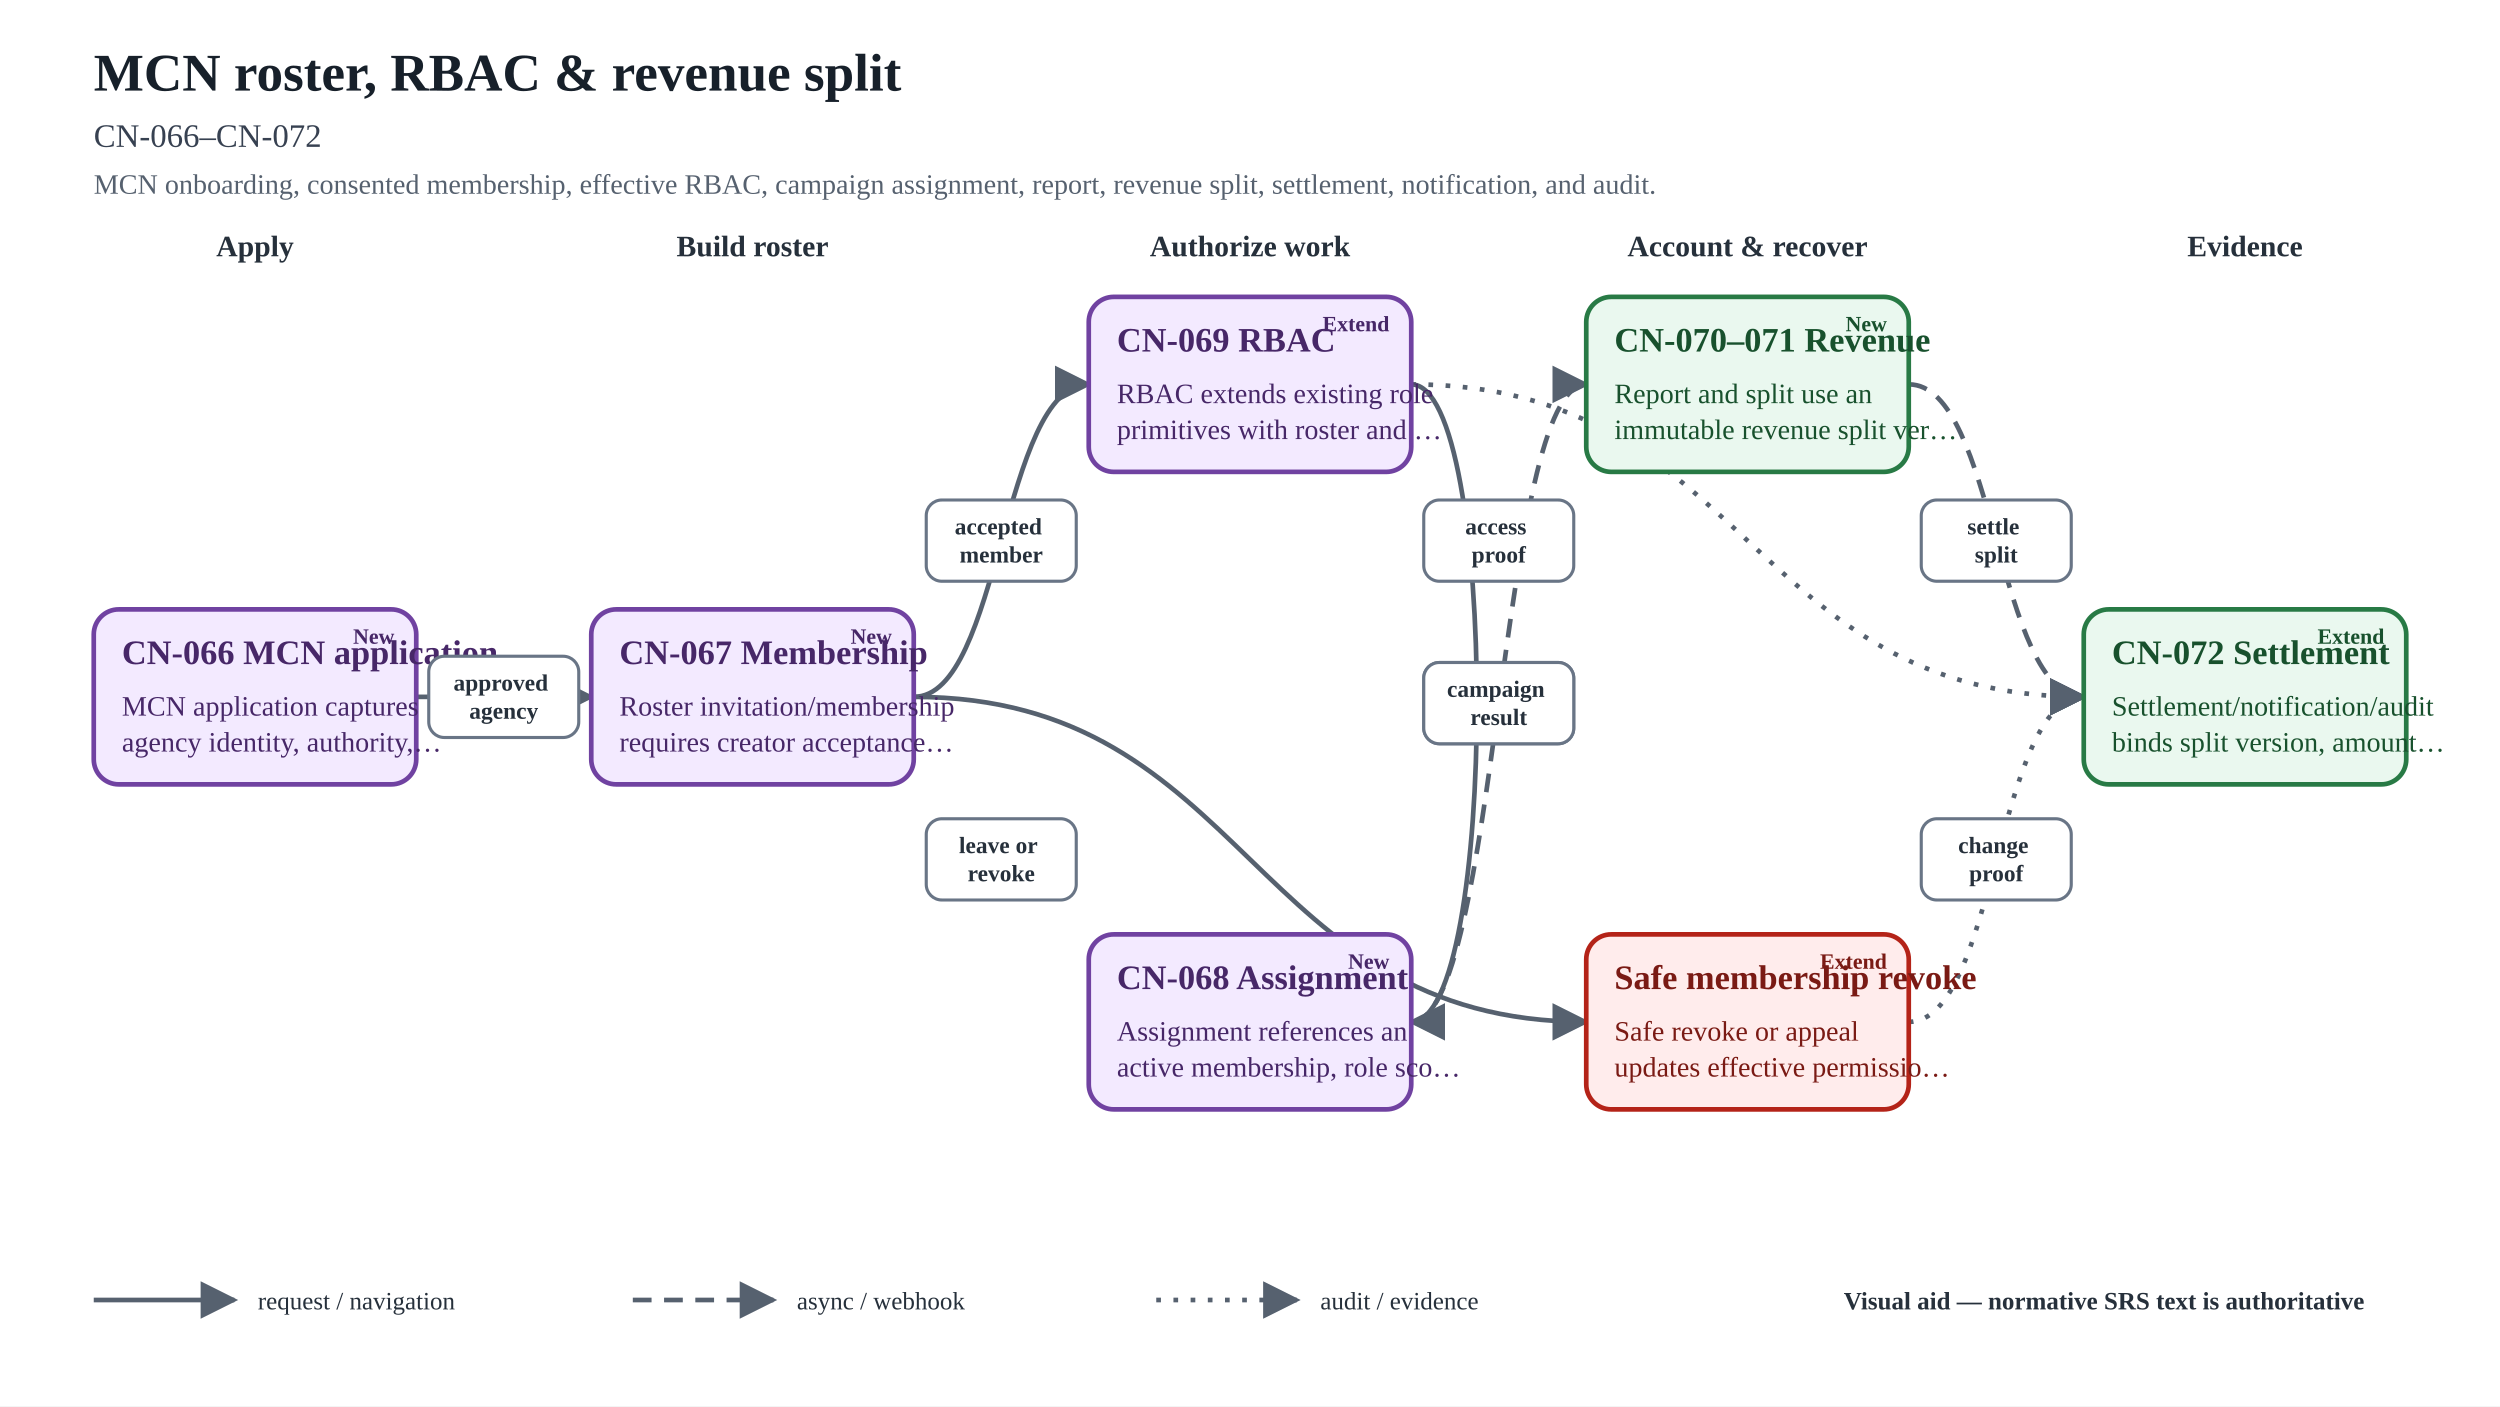
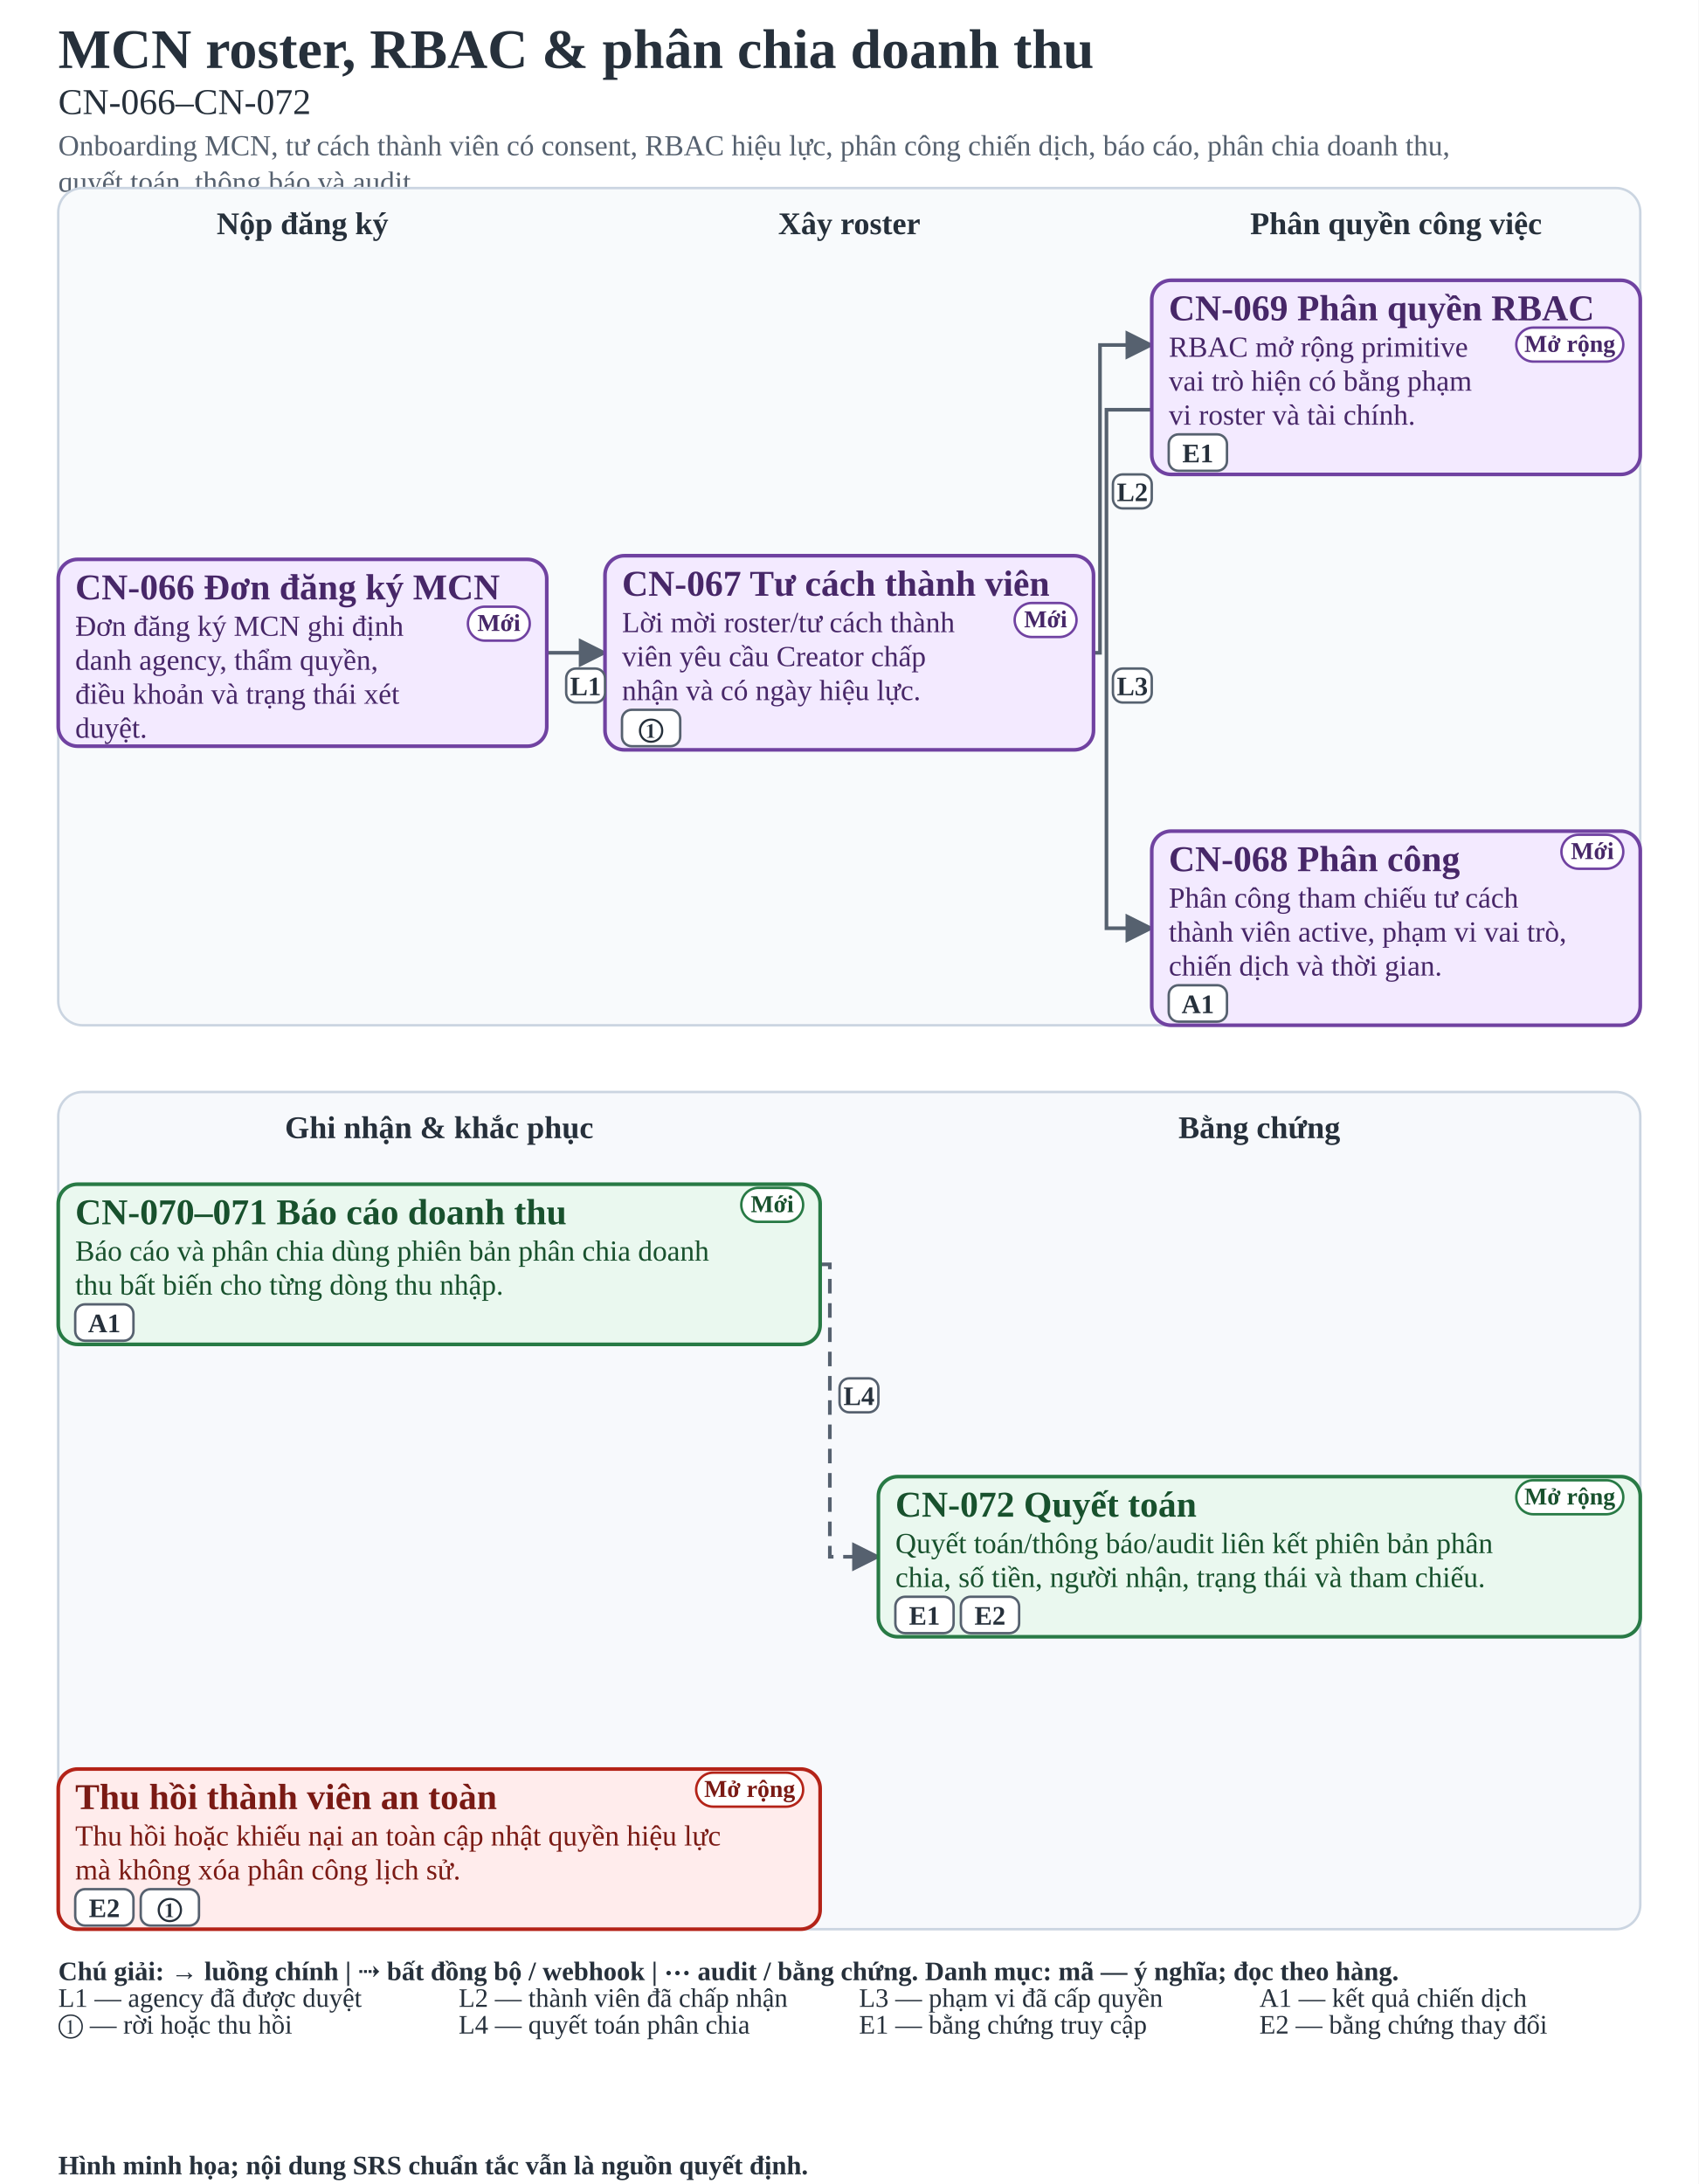
- <svg xmlns="http://www.w3.org/2000/svg" viewBox="0 0 1600 900" role="img" aria-labelledby="diagram-title diagram-desc">
+ <svg xmlns="http://www.w3.org/2000/svg" viewBox="0 0 1400 1800" role="img" aria-labelledby="diagram-title diagram-desc">
  <defs>
    <marker id="arrow" viewBox="0 0 10 10" refX="9" refY="5" markerWidth="8" markerHeight="8" orient="auto-start-reverse">
      <path d="M 0 0 L 10 5 L 0 10 z" fill="#56616F" />
    </marker>
  </defs>
-   <rect width="1600" height="900" fill="#FFFFFF" />
-   <text x="60" y="58" font-size="34" font-weight="800" fill="#17202A">MCN roster, RBAC &amp; revenue split</text>
-   <text x="60" y="94" font-size="21" fill="#374151">CN-066–CN-072</text>
-   <text x="60" y="124" font-size="18" fill="#56616F">MCN onboarding, consented membership, effective RBAC, campaign assignment, report, revenue split, settlement, notification, and audit.</text>
-   <path data-edge-from="mcn-application" data-edge-to="membership" data-route="forward" d="M 266.4 446 C 322.4 446, 322.4 446, 378.4 446" fill="none" stroke="#56616F" stroke-width="3" marker-end="url(#arrow)" />
-   <path data-edge-from="membership" data-edge-to="mcn-rbac" data-route="forward" d="M 584.8 446 C 640.8 446, 640.8 246, 696.8 246" fill="none" stroke="#56616F" stroke-width="3" marker-end="url(#arrow)" />
-   <path data-edge-from="mcn-rbac" data-edge-to="mcn-assignment" data-route="same-column" d="M 903.2 246 C 959.2 246, 959.2 654, 903.2 654" fill="none" stroke="#56616F" stroke-width="3" marker-end="url(#arrow)" />
-   <path data-edge-from="mcn-assignment" data-edge-to="mcn-revenue" data-route="forward" d="M 903.2 654 C 959.2 654, 959.2 246, 1015.2 246" fill="none" stroke="#56616F" stroke-width="3" stroke-dasharray="12 8" marker-end="url(#arrow)" />
-   <path data-edge-from="membership" data-edge-to="2-09-backend-remediation" data-route="forward" d="M 584.8 446 C 800 446, 800 654, 1015.2 654" fill="none" stroke="#56616F" stroke-width="3" marker-end="url(#arrow)" />
-   <path data-edge-from="mcn-revenue" data-edge-to="mcn-settlement" data-route="forward" d="M 1221.6 246 C 1277.6 246, 1277.6 446, 1333.6 446" fill="none" stroke="#56616F" stroke-width="3" stroke-dasharray="12 8" marker-end="url(#arrow)" />
-   <path data-edge-from="mcn-rbac" data-edge-to="mcn-settlement" data-route="forward" d="M 903.2 246 C 1118.4 246, 1118.4 446, 1333.6 446" fill="none" stroke="#56616F" stroke-width="3" stroke-dasharray="3 8" marker-end="url(#arrow)" />
-   <path data-edge-from="2-09-backend-remediation" data-edge-to="mcn-settlement" data-route="forward" d="M 1221.6 654 C 1277.6 654, 1277.6 446, 1333.6 446" fill="none" stroke="#56616F" stroke-width="3" stroke-dasharray="3 8" marker-end="url(#arrow)" />
-   <text x="163.2" y="164" text-anchor="middle" font-size="19" font-weight="700" fill="#26303B">Apply</text>
-   <g data-node-id="mcn-application">
-     <rect x="60" y="390" width="206.4" height="112" rx="16" fill="#F3EAFF" stroke="#7042A1" stroke-width="3" />
-     <text x="78" y="425" font-size="22" font-weight="700" fill="#472768">CN-066 MCN application</text>
-     <text x="78" y="458" font-size="18" fill="#472768">
-       <tspan x="78" dy="0">MCN application captures</tspan>
-       <tspan x="78" dy="23">agency identity, authority,…</tspan>
-     </text>
-     <text x="252.4" y="412" text-anchor="end" font-size="14" font-weight="700" fill="#472768">New</text>
-   </g>
-   <text x="481.6" y="164" text-anchor="middle" font-size="19" font-weight="700" fill="#26303B">Build roster</text>
-   <g data-node-id="membership">
-     <rect x="378.4" y="390" width="206.4" height="112" rx="16" fill="#F3EAFF" stroke="#7042A1" stroke-width="3" />
-     <text x="396.4" y="425" font-size="22" font-weight="700" fill="#472768">CN-067 Membership</text>
-     <text x="396.4" y="458" font-size="18" fill="#472768">
-       <tspan x="396.4" dy="0">Roster invitation/membership</tspan>
-       <tspan x="396.4" dy="23">requires creator acceptance…</tspan>
-     </text>
-     <text x="570.8" y="412" text-anchor="end" font-size="14" font-weight="700" fill="#472768">New</text>
-   </g>
-   <text x="800" y="164" text-anchor="middle" font-size="19" font-weight="700" fill="#26303B">Authorize work</text>
-   <g data-node-id="mcn-rbac">
-     <rect x="696.8" y="190" width="206.4" height="112" rx="16" fill="#F3EAFF" stroke="#7042A1" stroke-width="3" />
-     <text x="714.8" y="225" font-size="22" font-weight="700" fill="#472768">CN-069 RBAC</text>
-     <text x="714.8" y="258" font-size="18" fill="#472768">
-       <tspan x="714.8" dy="0">RBAC extends existing role</tspan>
-       <tspan x="714.8" dy="23">primitives with roster and …</tspan>
-     </text>
-     <text x="889.2" y="212" text-anchor="end" font-size="14" font-weight="700" fill="#472768">Extend</text>
-   </g>
-   <g data-node-id="mcn-assignment">
-     <rect x="696.8" y="598" width="206.4" height="112" rx="16" fill="#F3EAFF" stroke="#7042A1" stroke-width="3" />
-     <text x="714.8" y="633" font-size="22" font-weight="700" fill="#472768">CN-068 Assignment</text>
-     <text x="714.8" y="666" font-size="18" fill="#472768">
-       <tspan x="714.8" dy="0">Assignment references an</tspan>
-       <tspan x="714.8" dy="23">active membership, role sco…</tspan>
-     </text>
-     <text x="889.2" y="620" text-anchor="end" font-size="14" font-weight="700" fill="#472768">New</text>
-   </g>
-   <text x="1118.4" y="164" text-anchor="middle" font-size="19" font-weight="700" fill="#26303B">Account &amp; recover</text>
-   <g data-node-id="mcn-revenue">
-     <rect x="1015.2" y="190" width="206.4" height="112" rx="16" fill="#EAF8EF" stroke="#287A45" stroke-width="3" />
-     <text x="1033.2" y="225" font-size="22" font-weight="700" fill="#18512D">CN-070–071 Revenue</text>
-     <text x="1033.2" y="258" font-size="18" fill="#18512D">
-       <tspan x="1033.2" dy="0">Report and split use an</tspan>
-       <tspan x="1033.2" dy="23">immutable revenue split ver…</tspan>
-     </text>
-     <text x="1207.6" y="212" text-anchor="end" font-size="14" font-weight="700" fill="#18512D">New</text>
-   </g>
-   <g data-node-id="2-09-backend-remediation">
-     <rect x="1015.2" y="598" width="206.4" height="112" rx="16" fill="#FFECEC" stroke="#B42318" stroke-width="3" />
-     <text x="1033.2" y="633" font-size="22" font-weight="700" fill="#7A1A14">Safe membership revoke</text>
-     <text x="1033.2" y="666" font-size="18" fill="#7A1A14">
-       <tspan x="1033.2" dy="0">Safe revoke or appeal</tspan>
-       <tspan x="1033.2" dy="23">updates effective permissio…</tspan>
-     </text>
-     <text x="1207.6" y="620" text-anchor="end" font-size="14" font-weight="700" fill="#7A1A14">Extend</text>
-   </g>
-   <text x="1436.8" y="164" text-anchor="middle" font-size="19" font-weight="700" fill="#26303B">Evidence</text>
-   <g data-node-id="mcn-settlement">
-     <rect x="1333.6" y="390" width="206.4" height="112" rx="16" fill="#EAF8EF" stroke="#287A45" stroke-width="3" />
-     <text x="1351.6" y="425" font-size="22" font-weight="700" fill="#18512D">CN-072 Settlement</text>
-     <text x="1351.6" y="458" font-size="18" fill="#18512D">
-       <tspan x="1351.6" dy="0">Settlement/notification/audit</tspan>
-       <tspan x="1351.6" dy="23">binds split version, amount…</tspan>
-     </text>
-     <text x="1526" y="412" text-anchor="end" font-size="14" font-weight="700" fill="#18512D">Extend</text>
-   </g>
-   <g data-edge-label="true" data-edge-from="mcn-application" data-edge-to="membership">
-     <rect x="274.4" y="420" width="96" height="52" rx="10" fill="#FFFFFF" stroke="#697586" stroke-width="2" />
-     <text x="322.4" y="442" text-anchor="middle" font-size="15" font-weight="700" fill="#26303B">
-       <tspan x="322.4" dy="0">approved</tspan>
-       <tspan x="322.4" dy="18">agency</tspan>
-     </text>
-   </g>
-   <g data-edge-label="true" data-edge-from="membership" data-edge-to="mcn-rbac">
-     <rect x="592.8" y="320" width="96" height="52" rx="10" fill="#FFFFFF" stroke="#697586" stroke-width="2" />
-     <text x="640.8" y="342" text-anchor="middle" font-size="15" font-weight="700" fill="#26303B">
-       <tspan x="640.8" dy="0">accepted</tspan>
-       <tspan x="640.8" dy="18">member</tspan>
-     </text>
-   </g>
-   <g data-edge-label="true" data-edge-from="mcn-rbac" data-edge-to="mcn-assignment">
-     <rect x="911.2" y="424" width="96" height="52" rx="10" fill="#FFFFFF" stroke="#697586" stroke-width="2" />
-     <text x="959.2" y="446" text-anchor="middle" font-size="15" font-weight="700" fill="#26303B">
-       <tspan x="959.2" dy="0">authorized</tspan>
-       <tspan x="959.2" dy="18">scope</tspan>
-     </text>
-   </g>
-   <g data-edge-label="true" data-edge-from="mcn-assignment" data-edge-to="mcn-revenue">
-     <rect x="911.2" y="424" width="96" height="52" rx="10" fill="#FFFFFF" stroke="#697586" stroke-width="2" />
-     <text x="959.2" y="446" text-anchor="middle" font-size="15" font-weight="700" fill="#26303B">
-       <tspan x="959.2" dy="0">campaign</tspan>
-       <tspan x="959.2" dy="18">result</tspan>
-     </text>
-   </g>
-   <g data-edge-label="true" data-edge-from="membership" data-edge-to="2-09-backend-remediation">
-     <rect x="592.8" y="524" width="96" height="52" rx="10" fill="#FFFFFF" stroke="#697586" stroke-width="2" />
-     <text x="640.8" y="546" text-anchor="middle" font-size="15" font-weight="700" fill="#26303B">
-       <tspan x="640.8" dy="0">leave or</tspan>
-       <tspan x="640.8" dy="18">revoke</tspan>
-     </text>
-   </g>
-   <g data-edge-label="true" data-edge-from="mcn-revenue" data-edge-to="mcn-settlement">
-     <rect x="1229.6" y="320" width="96" height="52" rx="10" fill="#FFFFFF" stroke="#697586" stroke-width="2" />
-     <text x="1277.6" y="342" text-anchor="middle" font-size="15" font-weight="700" fill="#26303B">
-       <tspan x="1277.6" dy="0">settle</tspan>
-       <tspan x="1277.6" dy="18">split</tspan>
-     </text>
-   </g>
-   <g data-edge-label="true" data-edge-from="mcn-rbac" data-edge-to="mcn-settlement">
-     <rect x="911.2" y="320" width="96" height="52" rx="10" fill="#FFFFFF" stroke="#697586" stroke-width="2" />
-     <text x="959.2" y="342" text-anchor="middle" font-size="15" font-weight="700" fill="#26303B">
-       <tspan x="959.2" dy="0">access</tspan>
-       <tspan x="959.2" dy="18">proof</tspan>
-     </text>
-   </g>
-   <g data-edge-label="true" data-edge-from="2-09-backend-remediation" data-edge-to="mcn-settlement">
-     <rect x="1229.6" y="524" width="96" height="52" rx="10" fill="#FFFFFF" stroke="#697586" stroke-width="2" />
-     <text x="1277.6" y="546" text-anchor="middle" font-size="15" font-weight="700" fill="#26303B">
-       <tspan x="1277.6" dy="0">change</tspan>
-       <tspan x="1277.6" dy="18">proof</tspan>
-     </text>
-   </g>
-   <g transform="translate(60 820)" font-size="16" fill="#26303B">
-     <path d="M 0 12 H 90" stroke="#56616F" stroke-width="3" marker-end="url(#arrow)" />
-     <text x="105" y="18">request / navigation</text>
-     <path d="M 345 12 H 435" stroke="#56616F" stroke-width="3" stroke-dasharray="12 8" marker-end="url(#arrow)" />
-     <text x="450" y="18">async / webhook</text>
-     <path d="M 680 12 H 770" stroke="#56616F" stroke-width="3" stroke-dasharray="3 8" marker-end="url(#arrow)" />
-     <text x="785" y="18">audit / evidence</text>
-     <text x="1120" y="18" font-weight="700">Visual aid — normative SRS text is authoritative</text>
+   <rect width="1400" height="1800" fill="#FFFFFF" />
+   <text x="48" y="56" text-anchor="start" font-size="46" font-weight="800" fill="#26303B">MCN roster, RBAC &amp; phân chia doanh thu</text>
+   <text x="48" y="94" text-anchor="start" font-size="30" fill="#26303B">CN-066–CN-072</text>
+   <text x="48" y="128" text-anchor="start" font-size="24" fill="#56616F">
+     <tspan x="48" dy="0">Onboarding MCN, tư cách thành viên có consent, RBAC hiệu lực, phân công chiến dịch, báo cáo, phân chia doanh thu, </tspan>
+     <tspan x="48" dy="30">quyết toán, thông báo và audit.</tspan>
+   </text>
+   <g data-band-index="0">
+     <rect x="48" y="155" width="1304" height="690" rx="20" fill="#F8FAFC" stroke="#CBD5E1" stroke-width="2" />
+   </g>
+   <g data-band-index="1">
+     <rect x="48" y="900" width="1304" height="690" rx="20" fill="#F7F9FC" stroke="#CBD5E1" stroke-width="2" />
+   </g>
+   <g data-column-index="0" data-column-band="0">
+     <text x="249.333" y="193" text-anchor="middle" font-size="26" font-weight="700" fill="#26303B">Nộp đăng ký</text>
+   </g>
+   <g data-column-index="1" data-column-band="0">
+     <text x="700" y="193" text-anchor="middle" font-size="26" font-weight="700" fill="#26303B">Xây roster</text>
+   </g>
+   <g data-column-index="2" data-column-band="0">
+     <text x="1150.667" y="193" text-anchor="middle" font-size="26" font-weight="700" fill="#26303B">Phân quyền công việc</text>
+   </g>
+   <g data-column-index="3" data-column-band="1">
+     <text x="362" y="938" text-anchor="middle" font-size="26" font-weight="700" fill="#26303B">Ghi nhận &amp; khắc phục</text>
+   </g>
+   <g data-column-index="4" data-column-band="1">
+     <text x="1038" y="938" text-anchor="middle" font-size="26" font-weight="700" fill="#26303B">Bằng chứng</text>
+   </g>
+   <path data-edge-from="mcn-application" data-edge-to="membership" data-path-kind="forward-lane" data-edge-code="L1" data-lane="b0:g:0:1:1" d="M 450.667 538.01 H 458.667 V 538.01 H 498.667" fill="none" stroke="#56616F" stroke-width="3" marker-end="url(#arrow)" />
+   <path data-edge-from="membership" data-edge-to="mcn-rbac" data-path-kind="forward-lane" data-edge-code="L2" data-lane="b0:g:1:2:1" d="M 901.333 538.02 H 906.667 V 284.353 H 949.333" fill="none" stroke="#56616F" stroke-width="3" marker-end="url(#arrow)" />
+   <path data-edge-from="mcn-rbac" data-edge-to="mcn-assignment" data-path-kind="same-column-rail" data-edge-code="L3" data-lane="b0:g:1:2:2" d="M 949.333 337.697 H 912 V 765.03 H 949.333" fill="none" stroke="#56616F" stroke-width="3" marker-end="url(#arrow)" />
+   <path data-edge-from="mcn-revenue" data-edge-to="mcn-settlement" data-path-kind="forward-lane" data-edge-code="L4" data-lane="b1:g:3:4:1" d="M 676 1042.04 H 684 V 1283.04 H 724" fill="none" stroke="#56616F" stroke-width="3" stroke-dasharray="12 8" marker-end="url(#arrow)" />
+   <g data-node-id="mcn-application" data-node-band="0" data-column-index="0">
+     <rect x="48" y="461" width="402.667" height="154" rx="16" fill="#F3EAFF" stroke="#7042A1" stroke-width="3" />
+     <text x="62" y="494" text-anchor="start" font-size="30" font-weight="700" fill="#472768">CN-066 Đơn đăng ký MCN</text>
+     <text x="62" y="524" text-anchor="start" font-size="24" fill="#472768">
+       <tspan x="62" dy="0">Đơn đăng ký MCN ghi định </tspan>
+       <tspan x="62" dy="28">danh agency, thẩm quyền, </tspan>
+       <tspan x="62" dy="28">điều khoản và trạng thái xét </tspan>
+       <tspan x="62" dy="28">duyệt.</tspan>
+     </text>
+     <g data-node-badge="mcn-application">
+       <rect x="385.667" y="500" width="51" height="28" rx="14" fill="#FFFFFF" stroke="#7042A1" stroke-width="2" />
+       <text x="411.167" y="520" text-anchor="middle" font-size="20" font-weight="700" fill="#472768">Mới</text>
+     </g>
+   </g>
+   <g data-node-id="membership" data-node-band="0" data-column-index="1">
+     <rect x="498.667" y="458" width="402.667" height="160" rx="16" fill="#F3EAFF" stroke="#7042A1" stroke-width="3" />
+     <text x="512.667" y="491" text-anchor="start" font-size="30" font-weight="700" fill="#472768">CN-067 Tư cách thành viên</text>
+     <text x="512.667" y="521" text-anchor="start" font-size="24" fill="#472768">
+       <tspan x="512.667" dy="0">Lời mời roster/tư cách thành </tspan>
+       <tspan x="512.667" dy="28">viên yêu cầu Creator chấp </tspan>
+       <tspan x="512.667" dy="28">nhận và có ngày hiệu lực.</tspan>
+     </text>
+     <g data-node-badge="membership">
+       <rect x="836.333" y="497" width="51" height="28" rx="14" fill="#FFFFFF" stroke="#7042A1" stroke-width="2" />
+       <text x="861.833" y="517" text-anchor="middle" font-size="20" font-weight="700" fill="#472768">Mới</text>
+     </g>
+   </g>
+   <g data-node-id="mcn-rbac" data-node-band="0" data-column-index="2">
+     <rect x="949.333" y="231" width="402.667" height="160" rx="16" fill="#F3EAFF" stroke="#7042A1" stroke-width="3" />
+     <text x="963.333" y="264" text-anchor="start" font-size="30" font-weight="700" fill="#472768">CN-069 Phân quyền RBAC</text>
+     <text x="963.333" y="294" text-anchor="start" font-size="24" fill="#472768">
+       <tspan x="963.333" dy="0">RBAC mở rộng primitive </tspan>
+       <tspan x="963.333" dy="28">vai trò hiện có bằng phạm </tspan>
+       <tspan x="963.333" dy="28">vi roster và tài chính.</tspan>
+     </text>
+     <g data-node-badge="mcn-rbac">
+       <rect x="1249.8" y="270" width="88.2" height="28" rx="14" fill="#FFFFFF" stroke="#7042A1" stroke-width="2" />
+       <text x="1293.9" y="290" text-anchor="middle" font-size="20" font-weight="700" fill="#472768">Mở rộng</text>
+     </g>
+   </g>
+   <g data-node-id="mcn-assignment" data-node-band="0" data-column-index="2">
+     <rect x="949.333" y="685" width="402.667" height="160" rx="16" fill="#F3EAFF" stroke="#7042A1" stroke-width="3" />
+     <text x="963.333" y="718" text-anchor="start" font-size="30" font-weight="700" fill="#472768">CN-068 Phân công</text>
+     <text x="963.333" y="748" text-anchor="start" font-size="24" fill="#472768">
+       <tspan x="963.333" dy="0">Phân công tham chiếu tư cách </tspan>
+       <tspan x="963.333" dy="28">thành viên active, phạm vi vai trò, </tspan>
+       <tspan x="963.333" dy="28">chiến dịch và thời gian.</tspan>
+     </text>
+     <g data-node-badge="mcn-assignment">
+       <rect x="1287" y="688" width="51" height="28" rx="14" fill="#FFFFFF" stroke="#7042A1" stroke-width="2" />
+       <text x="1312.5" y="708" text-anchor="middle" font-size="20" font-weight="700" fill="#472768">Mới</text>
+     </g>
+   </g>
+   <g data-node-id="mcn-revenue" data-node-band="1" data-column-index="3">
+     <rect x="48" y="976" width="628" height="132" rx="16" fill="#EAF8EF" stroke="#287A45" stroke-width="3" />
+     <text x="62" y="1009" text-anchor="start" font-size="30" font-weight="700" fill="#18512D">CN-070–071 Báo cáo doanh thu</text>
+     <text x="62" y="1039" text-anchor="start" font-size="24" fill="#18512D">
+       <tspan x="62" dy="0">Báo cáo và phân chia dùng phiên bản phân chia doanh </tspan>
+       <tspan x="62" dy="28">thu bất biến cho từng dòng thu nhập.</tspan>
+     </text>
+     <g data-node-badge="mcn-revenue">
+       <rect x="611" y="979" width="51" height="28" rx="14" fill="#FFFFFF" stroke="#287A45" stroke-width="2" />
+       <text x="636.5" y="999" text-anchor="middle" font-size="20" font-weight="700" fill="#18512D">Mới</text>
+     </g>
+   </g>
+   <g data-node-id="2-09-backend-remediation" data-node-band="1" data-column-index="3">
+     <rect x="48" y="1458" width="628" height="132" rx="16" fill="#FFECEC" stroke="#B42318" stroke-width="3" />
+     <text x="62" y="1491" text-anchor="start" font-size="30" font-weight="700" fill="#7A1A14">Thu hồi thành viên an toàn</text>
+     <text x="62" y="1521" text-anchor="start" font-size="24" fill="#7A1A14">
+       <tspan x="62" dy="0">Thu hồi hoặc khiếu nại an toàn cập nhật quyền hiệu lực </tspan>
+       <tspan x="62" dy="28">mà không xóa phân công lịch sử.</tspan>
+     </text>
+     <g data-node-badge="2-09-backend-remediation">
+       <rect x="573.8" y="1461" width="88.2" height="28" rx="14" fill="#FFFFFF" stroke="#B42318" stroke-width="2" />
+       <text x="617.9" y="1481" text-anchor="middle" font-size="20" font-weight="700" fill="#7A1A14">Mở rộng</text>
+     </g>
+   </g>
+   <g data-node-id="mcn-settlement" data-node-band="1" data-column-index="4">
+     <rect x="724" y="1217" width="628" height="132" rx="16" fill="#EAF8EF" stroke="#287A45" stroke-width="3" />
+     <text x="738" y="1250" text-anchor="start" font-size="30" font-weight="700" fill="#18512D">CN-072 Quyết toán</text>
+     <text x="738" y="1280" text-anchor="start" font-size="24" fill="#18512D">
+       <tspan x="738" dy="0">Quyết toán/thông báo/audit liên kết phiên bản phân </tspan>
+       <tspan x="738" dy="28">chia, số tiền, người nhận, trạng thái và tham chiếu.</tspan>
+     </text>
+     <g data-node-badge="mcn-settlement">
+       <rect x="1249.8" y="1220" width="88.2" height="28" rx="14" fill="#FFFFFF" stroke="#287A45" stroke-width="2" />
+       <text x="1293.9" y="1240" text-anchor="middle" font-size="20" font-weight="700" fill="#18512D">Mở rộng</text>
+     </g>
+   </g>
+   <g data-path-marker="true" data-edge-code="L1" data-edge-from="mcn-application" data-edge-to="membership">
+     <rect x="466.667" y="551" width="32" height="28" rx="8" fill="#FFFFFF" stroke="#56616F" stroke-width="2" />
+     <text x="482.667" y="573" text-anchor="middle" font-size="22" font-weight="700" fill="#26303B">L1</text>
+   </g>
+   <g data-path-marker="true" data-edge-code="L2" data-edge-from="membership" data-edge-to="mcn-rbac">
+     <rect x="917.333" y="391" width="32" height="28" rx="8" fill="#FFFFFF" stroke="#56616F" stroke-width="2" />
+     <text x="933.333" y="413" text-anchor="middle" font-size="22" font-weight="700" fill="#26303B">L2</text>
+   </g>
+   <g data-path-marker="true" data-edge-code="L3" data-edge-from="mcn-rbac" data-edge-to="mcn-assignment">
+     <rect x="917.333" y="551" width="32" height="28" rx="8" fill="#FFFFFF" stroke="#56616F" stroke-width="2" />
+     <text x="933.333" y="573" text-anchor="middle" font-size="22" font-weight="700" fill="#26303B">L3</text>
+   </g>
+   <g data-path-marker="true" data-edge-code="L4" data-edge-from="mcn-revenue" data-edge-to="mcn-settlement">
+     <rect x="692" y="1136" width="32" height="28" rx="8" fill="#FFFFFF" stroke="#56616F" stroke-width="2" />
+     <text x="708" y="1158" text-anchor="middle" font-size="22" font-weight="700" fill="#26303B">L4</text>
+   </g>
+   <g data-reference-kind="async" data-reference-code="A1" data-reference-role="source" data-reference-node-id="mcn-assignment">
+     <rect x="963.333" y="812" width="48" height="30" rx="8" fill="#FFFFFF" stroke="#56616F" stroke-width="2" />
+     <text x="987.333" y="835" text-anchor="middle" font-size="22" font-weight="700" fill="#26303B">A1</text>
+   </g>
+   <g data-reference-kind="async" data-reference-code="A1" data-reference-role="target" data-reference-node-id="mcn-revenue">
+     <rect x="62" y="1075" width="48" height="30" rx="8" fill="#FFFFFF" stroke="#56616F" stroke-width="2" />
+     <text x="86" y="1098" text-anchor="middle" font-size="22" font-weight="700" fill="#26303B">A1</text>
+   </g>
+   <g data-reference-kind="handoff" data-reference-code="①" data-reference-role="source" data-reference-node-id="membership">
+     <rect x="512.667" y="585" width="48" height="30" rx="8" fill="#FFFFFF" stroke="#56616F" stroke-width="2" />
+     <text x="536.667" y="608" text-anchor="middle" font-size="22" font-weight="700" fill="#26303B">①</text>
+   </g>
+   <g data-reference-kind="handoff" data-reference-code="①" data-reference-role="target" data-reference-node-id="2-09-backend-remediation">
+     <rect x="116" y="1557" width="48" height="30" rx="8" fill="#FFFFFF" stroke="#56616F" stroke-width="2" />
+     <text x="140" y="1580" text-anchor="middle" font-size="22" font-weight="700" fill="#26303B">①</text>
+   </g>
+   <g data-reference-kind="evidence" data-reference-code="E1" data-reference-role="source" data-reference-node-id="mcn-rbac">
+     <rect x="963.333" y="358" width="48" height="30" rx="8" fill="#FFFFFF" stroke="#56616F" stroke-width="2" />
+     <text x="987.333" y="381" text-anchor="middle" font-size="22" font-weight="700" fill="#26303B">E1</text>
+   </g>
+   <g data-reference-kind="evidence" data-reference-code="E1" data-reference-role="target" data-reference-node-id="mcn-settlement">
+     <rect x="738" y="1316" width="48" height="30" rx="8" fill="#FFFFFF" stroke="#56616F" stroke-width="2" />
+     <text x="762" y="1339" text-anchor="middle" font-size="22" font-weight="700" fill="#26303B">E1</text>
+   </g>
+   <g data-reference-kind="evidence" data-reference-code="E2" data-reference-role="source" data-reference-node-id="2-09-backend-remediation">
+     <rect x="62" y="1557" width="48" height="30" rx="8" fill="#FFFFFF" stroke="#56616F" stroke-width="2" />
+     <text x="86" y="1580" text-anchor="middle" font-size="22" font-weight="700" fill="#26303B">E2</text>
+   </g>
+   <g data-reference-kind="evidence" data-reference-code="E2" data-reference-role="target" data-reference-node-id="mcn-settlement">
+     <rect x="792" y="1316" width="48" height="30" rx="8" fill="#FFFFFF" stroke="#56616F" stroke-width="2" />
+     <text x="816" y="1339" text-anchor="middle" font-size="22" font-weight="700" fill="#26303B">E2</text>
+   </g>
+   <g data-footer="true">
+     <text x="48" y="1632" text-anchor="start" font-size="22" font-weight="700" fill="#26303B">Chú giải: → luồng chính | ⇢ bất đồng bộ / webhook | ⋯ audit / bằng chứng. Danh mục: mã — ý nghĩa; đọc theo hàng.</text>
+     <g data-edge-directory-code="L1" data-edge-from="mcn-application" data-edge-to="membership">
+       <text x="48" y="1654" text-anchor="start" font-size="22" fill="#26303B">L1 — agency đã được duyệt</text>
+     </g>
+     <g data-edge-directory-code="L2" data-edge-from="membership" data-edge-to="mcn-rbac">
+       <text x="378" y="1654" text-anchor="start" font-size="22" fill="#26303B">L2 — thành viên đã chấp nhận</text>
+     </g>
+     <g data-edge-directory-code="L3" data-edge-from="mcn-rbac" data-edge-to="mcn-assignment">
+       <text x="708" y="1654" text-anchor="start" font-size="22" fill="#26303B">L3 — phạm vi đã cấp quyền</text>
+     </g>
+     <g data-edge-directory-code="A1" data-edge-from="mcn-assignment" data-edge-to="mcn-revenue">
+       <text x="1038" y="1654" text-anchor="start" font-size="22" fill="#26303B">A1 — kết quả chiến dịch</text>
+     </g>
+     <g data-edge-directory-code="①" data-edge-from="membership" data-edge-to="2-09-backend-remediation">
+       <text x="48" y="1676" text-anchor="start" font-size="22" fill="#26303B">① — rời hoặc thu hồi</text>
+     </g>
+     <g data-edge-directory-code="L4" data-edge-from="mcn-revenue" data-edge-to="mcn-settlement">
+       <text x="378" y="1676" text-anchor="start" font-size="22" fill="#26303B">L4 — quyết toán phân chia</text>
+     </g>
+     <g data-edge-directory-code="E1" data-edge-from="mcn-rbac" data-edge-to="mcn-settlement">
+       <text x="708" y="1676" text-anchor="start" font-size="22" fill="#26303B">E1 — bằng chứng truy cập</text>
+     </g>
+     <g data-edge-directory-code="E2" data-edge-from="2-09-backend-remediation" data-edge-to="mcn-settlement">
+       <text x="1038" y="1676" text-anchor="start" font-size="22" fill="#26303B">E2 — bằng chứng thay đổi</text>
+     </g>
+     <text x="48" y="1792" text-anchor="start" font-size="22" font-weight="700" fill="#26303B">Hình minh họa; nội dung SRS chuẩn tắc vẫn là nguồn quyết định.</text>
  </g>
</svg>
